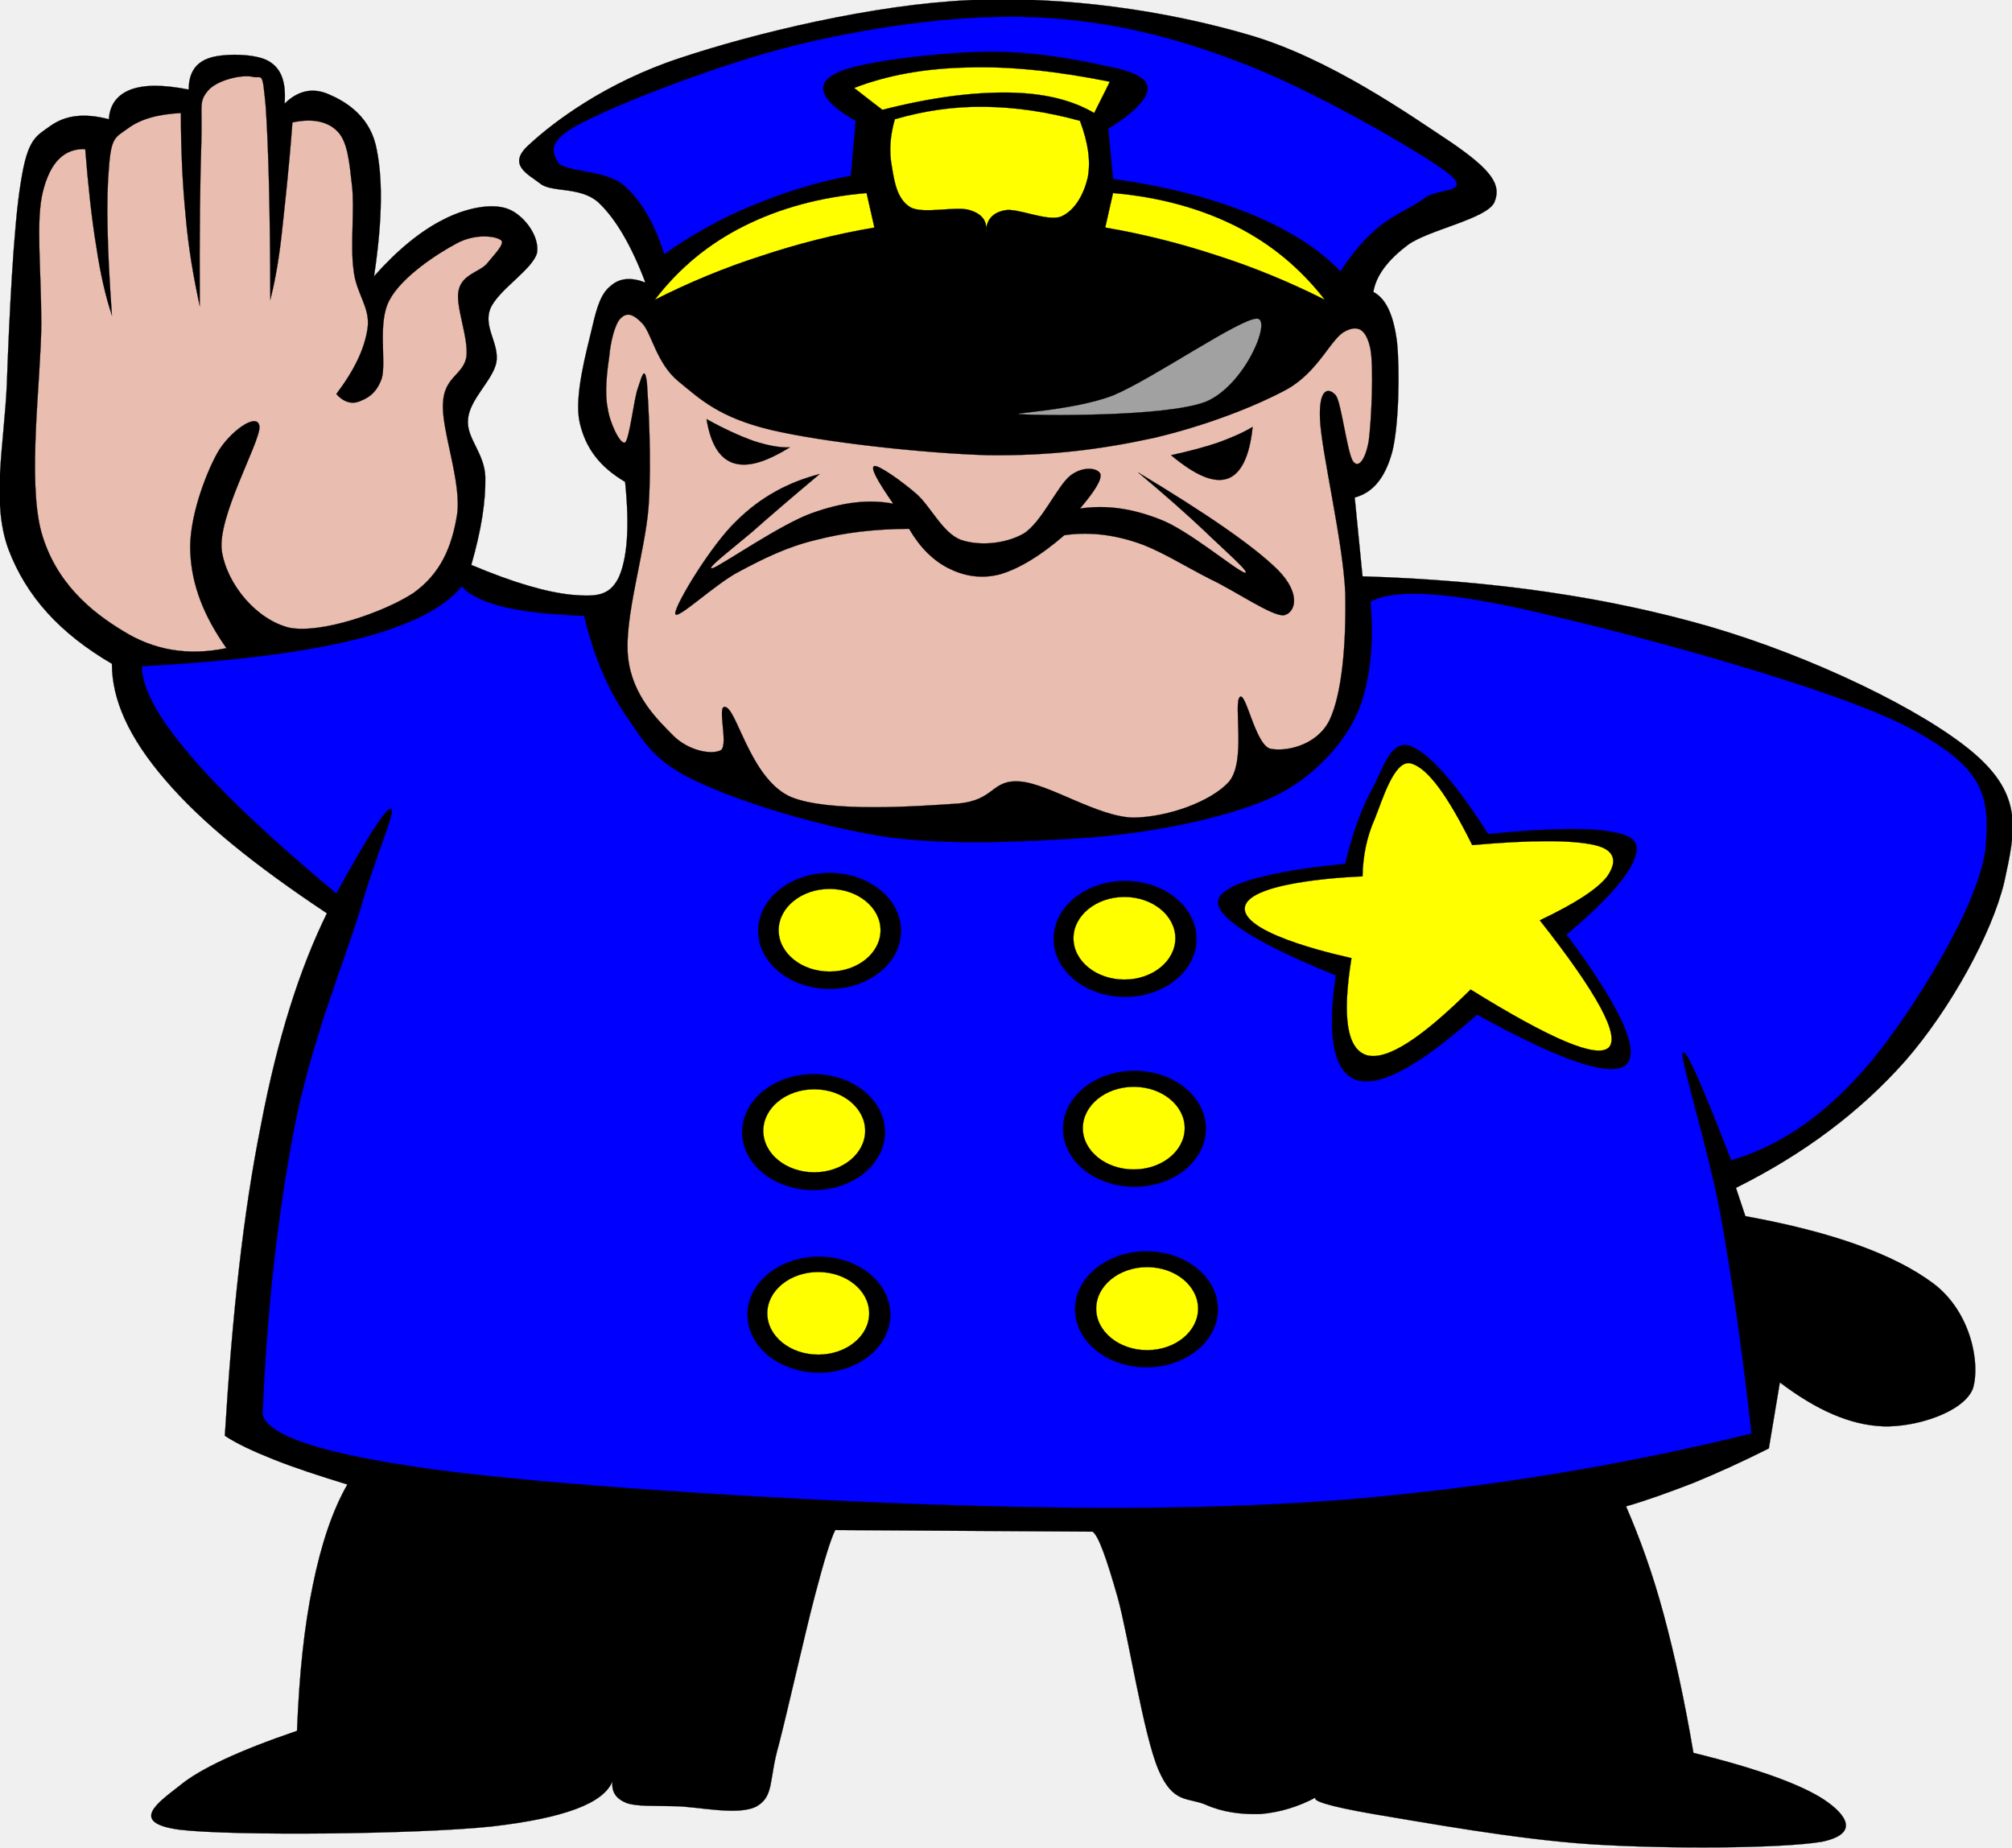
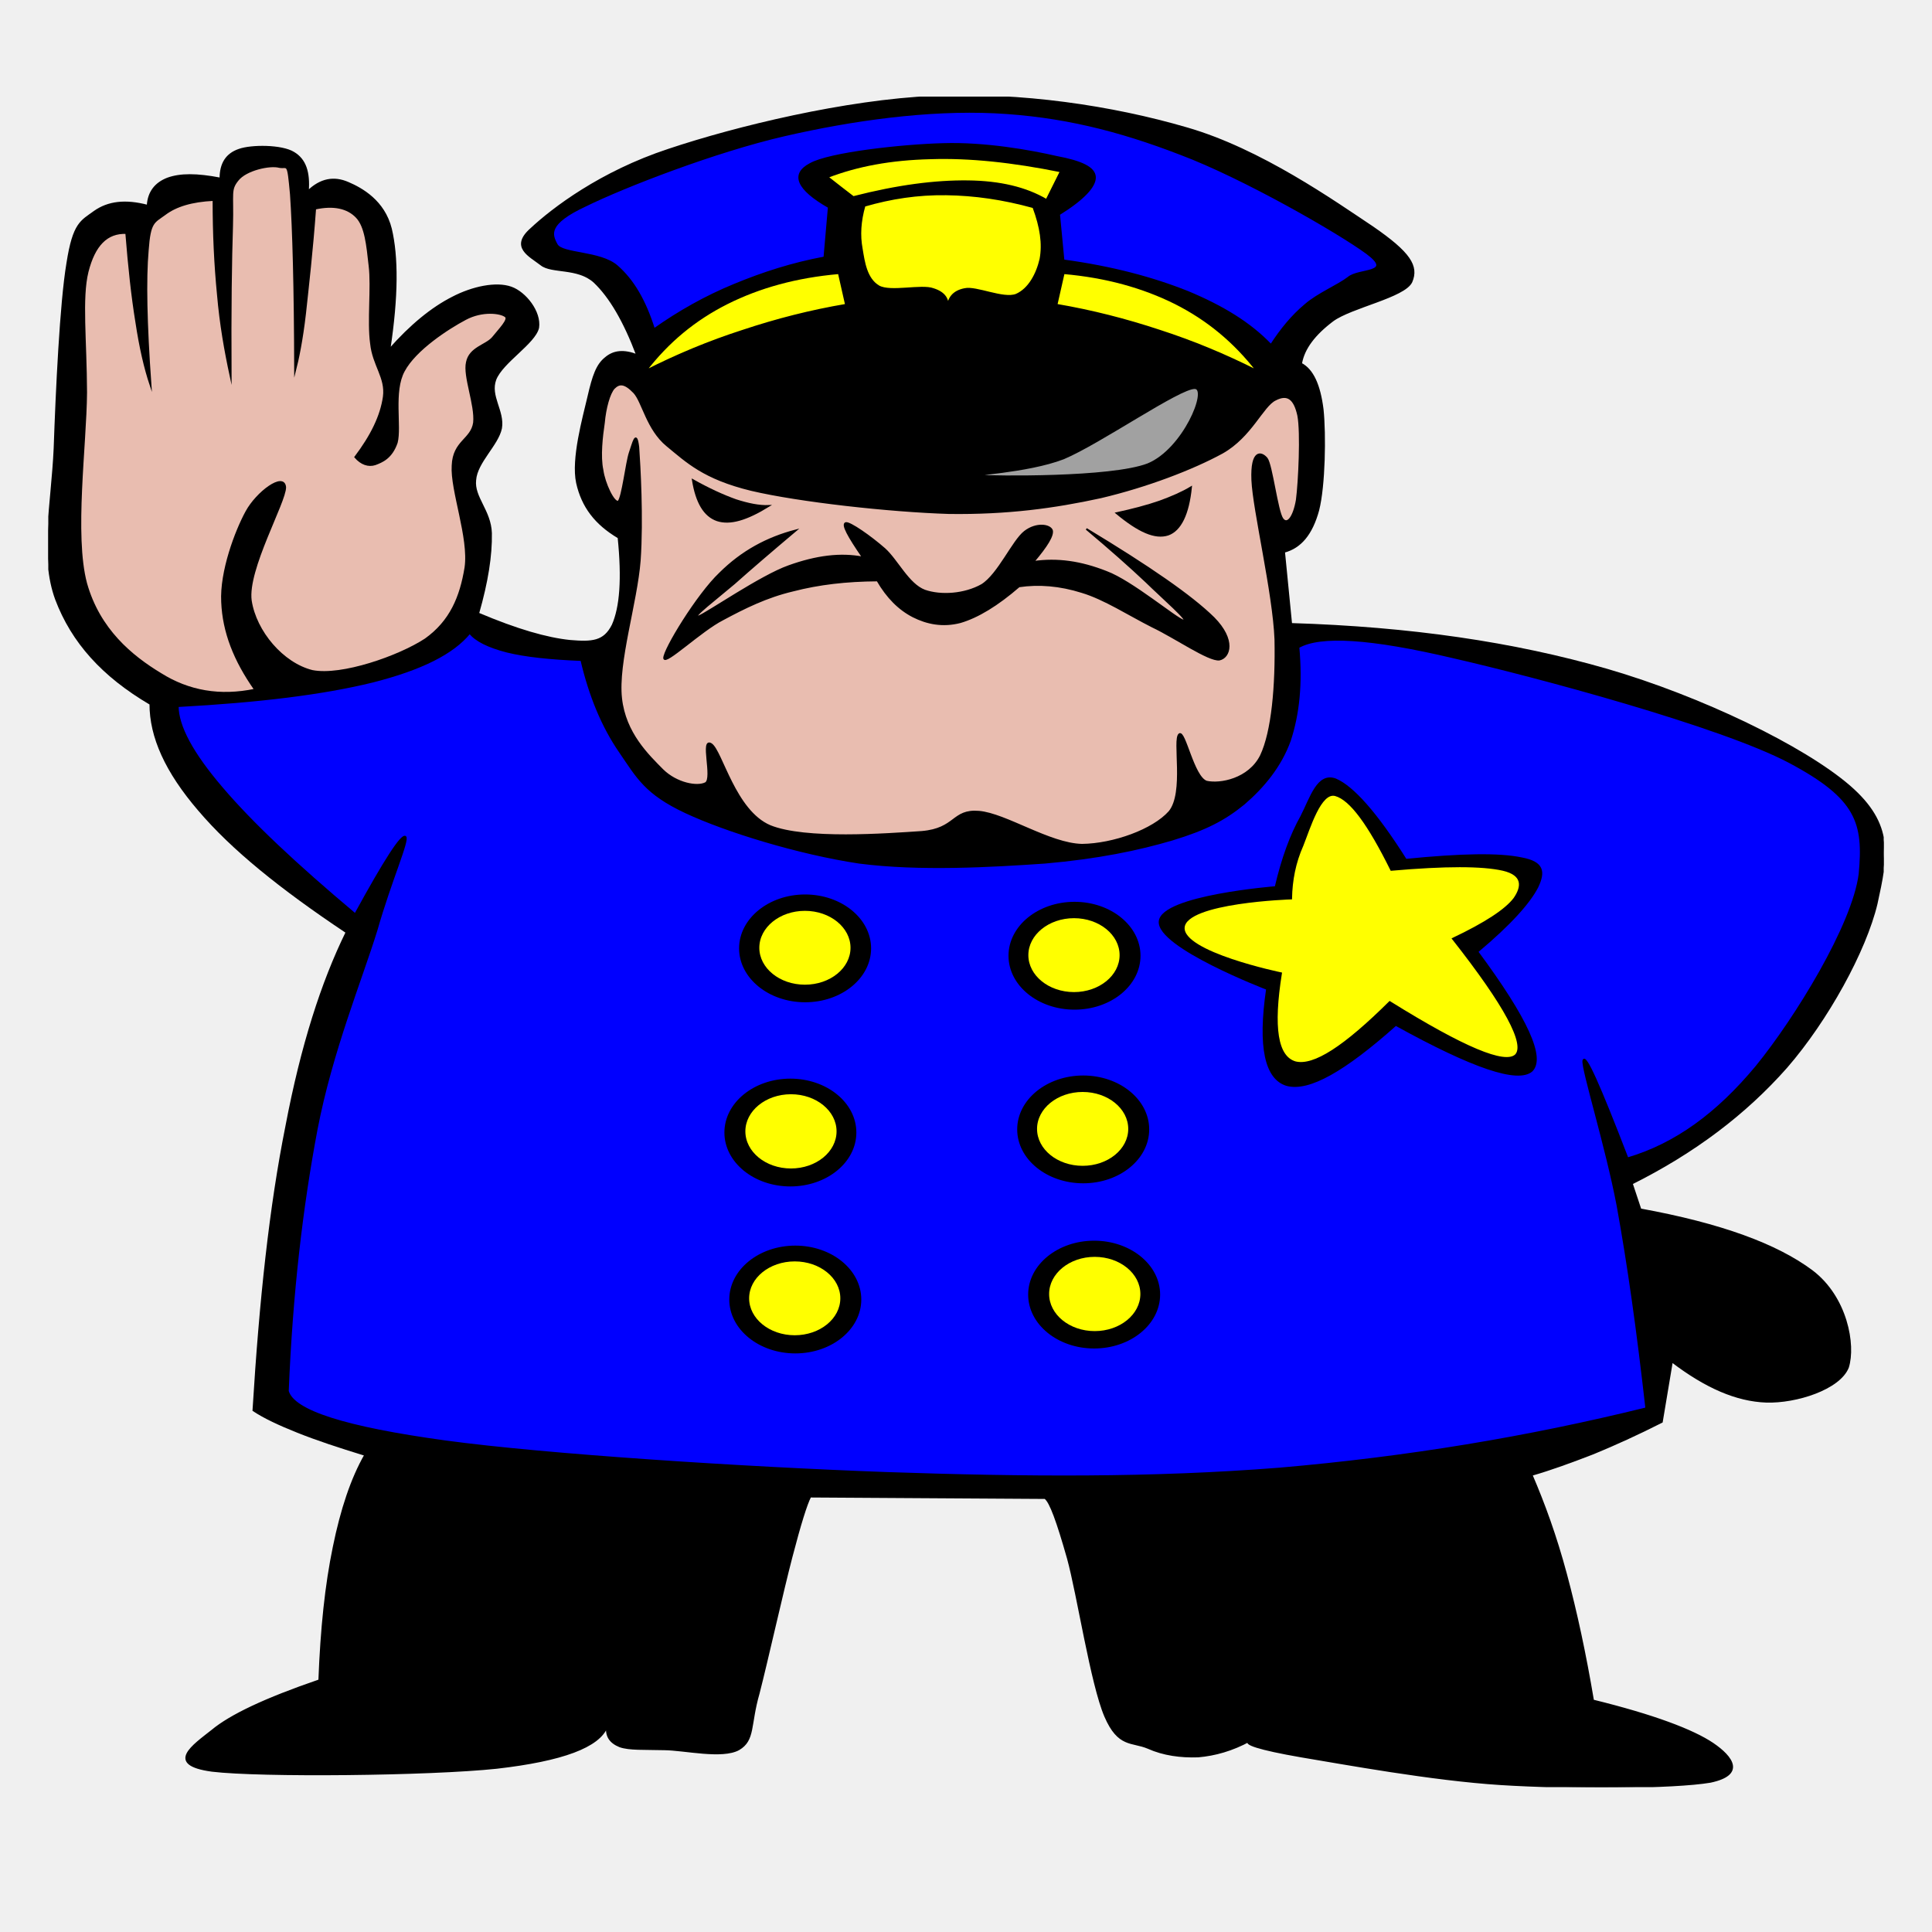
- <svg xmlns="http://www.w3.org/2000/svg" enable-background="new 0 0 361.168 331.604" height="331.604" overflow="visible" space="preserve" viewBox="0 0 361.168 331.604" width="361.168">
-   <g id="Layer_1">
-     <g>
-       <path clip-rule="evenodd" d="     M115.848,50.706c-2.556-0.972-4.572-0.828-6.192,0.576c-1.692,1.332-2.448,3.492-3.384,7.596     c-0.972,4.14-3.24,12.168-2.232,16.884c1.044,4.68,3.636,8.064,8.172,10.728c0.828,8.136,0.396,13.68-1.152,17.172     c-1.692,3.348-4.032,3.456-8.424,3.096c-4.536-0.468-10.368-2.124-18.036-5.364c1.8-6.264,2.592-11.34,2.52-15.768     c-0.144-4.392-3.492-7.02-3.096-10.404c0.252-3.528,4.392-6.912,5.076-10.152c0.576-3.384-2.34-6.3-1.116-9.576     c1.332-3.42,7.704-7.128,8.424-10.152c0.468-3.132-2.556-6.912-5.328-7.884c-2.916-1.044-7.56-0.108-11.556,1.98     c-3.996,2.016-8.172,5.4-12.384,10.152c1.584-10.44,1.584-18.18,0.288-23.652c-1.368-5.472-5.76-7.884-8.46-9.036     c-2.772-1.188-5.4-0.72-7.884,1.692c0.288-3.744-0.504-6.228-2.808-7.596c-2.34-1.44-8.316-1.44-10.728-0.576     c-2.448,0.828-3.672,2.664-3.672,5.652c-4.68-0.9-7.92-0.9-10.404,0c-2.34,0.9-3.78,2.628-3.924,5.328     c-4.428-1.152-7.776-0.72-10.44,1.152c-2.628,1.908-4.14,2.231-5.364,10.116c-1.332,7.848-2.124,25.2-2.52,36.36     C0.72,80.046-1.584,90.126,1.512,98.586c3.204,8.46,9.216,15.084,18.576,20.556c0,6.48,3.06,13.284,9.576,20.844     c6.48,7.596,16.02,15.3,29.016,23.94c-4.824,9.828-8.82,22.176-11.844,38.016c-3.168,15.805-5.148,34.021-6.48,55.764     c2.124,1.404,5.04,2.773,8.748,4.248c3.708,1.477,7.992,2.881,13.248,4.5c-2.664,4.645-4.68,10.656-6.192,18.037     c-1.548,7.451-2.448,15.984-2.844,26.172c-10.656,3.637-17.496,6.875-21.096,9.863c-3.636,2.881-9.324,6.625,0,7.885     c9.576,1.152,42.732,0.828,56.016-0.576c12.924-1.477,20.16-4.141,21.708-8.137c-0.216,1.873,0.576,3.133,2.52,3.924     c1.872,0.648,4.788,0.469,8.748,0.576c3.996,0.037,11.376,1.801,14.652,0c3.132-1.836,2.124-4.752,3.924-10.979     c1.656-6.408,4.788-20.377,6.48-26.785c1.692-6.48,2.916-10.367,3.672-11.809l46.189,0.289c1.043,0.721,2.447,4.607,4.5,11.809     c1.979,7.164,4.607,24.623,7.344,30.996c2.627,6.084,5.256,4.859,8.424,6.191c3.061,1.367,6.443,1.799,9.863,1.691     c3.313-0.287,6.697-1.225,10.152-3.096c-1.439,0.576,1.801,1.656,10.115,3.096c8.316,1.369,25.668,4.572,39.277,5.436     c13.607,0.865,34.02,0.756,41.256-0.467c6.84-1.439,4.355-4.861,0.467-7.488c-3.924-2.629-11.627-5.545-23.543-8.461     c-1.584-9.322-3.313-17.314-5.328-24.803s-4.32-13.789-6.768-19.441c3.852-1.115,7.703-2.52,12.096-4.211     c4.283-1.764,8.748-3.779,13.535-6.191l1.98-11.844c6.66,5.039,12.672,7.668,18.576,7.883c5.867,0.18,14.363-2.52,16.057-6.732     c1.402-4.391-0.252-13.752-7.057-18.898c-6.947-5.186-17.928-9.217-33.768-12.098l-1.693-5.076     c12.277-6.119,22.32-13.68,30.42-22.822c8.064-9.252,15.553-22.861,17.748-32.077c2.018-9.252,3.42-15.444-5.363-23.04     c-9.035-7.776-29.16-17.46-47.592-22.824c-18.504-5.328-38.881-8.28-62.244-9l-1.404-14.148c3.24-0.864,5.436-3.456,6.732-8.172     c1.225-4.824,1.367-14.832,0.863-19.728c-0.611-4.86-1.979-7.812-4.248-9c0.504-2.988,2.629-5.76,6.229-8.46     c3.637-2.664,14.076-4.644,15.48-7.596c1.332-3.096-0.324-5.688-7.596-10.692c-7.596-5.04-22.068-15.264-36.613-19.44     c-14.688-4.284-32.65-6.948-49.859-6.192c-17.28,0.756-38.772,5.94-52.128,10.404c-13.356,4.392-22.788,11.556-27.036,15.516     c-4.104,3.6-0.252,5.292,1.98,7.02c2.052,1.656,7.2,0.468,10.44,3.384C110.52,39.258,113.328,44.046,115.848,50.706z" fill-rule="evenodd" stroke="#000000" stroke-miterlimit="10" stroke-width="0.036" />
-       <path clip-rule="evenodd" d="     M40.644,116.334c-6.876,1.44-13.068,0.36-18.576-3.096c-5.724-3.456-12.096-8.676-14.652-17.748     c-2.52-9.432-0.072-27.144,0-37.44C7.379,47.754,6.408,39.582,7.704,34.362c1.332-5.256,3.816-7.74,7.596-7.596     c0.54,6.732,1.152,12.42,1.98,17.46c0.756,5.04,1.692,9.036,2.808,12.384c-0.864-12.132-1.044-20.808-0.54-26.46     c0.396-5.616,1.188-5.472,3.348-7.056c2.196-1.656,5.292-2.592,9.576-2.808c0,6.66,0.288,12.672,0.864,18.576     c0.504,5.832,1.44,11.052,2.52,16.056c-0.072-13.428,0.072-23.004,0.288-29.556c0.18-6.516-0.468-7.056,1.116-9     c1.584-2.016,6.3-3.06,8.172-2.556c1.692,0.324,1.656-1.26,2.268,5.364c0.468,6.768,0.792,18.036,0.828,34.632     c0.576-2.268,1.368-5.976,1.98-11.268c0.576-5.364,1.368-12.168,1.98-20.556c3.636-0.792,6.408-0.18,8.172,1.692     c1.728,1.836,2.052,5.4,2.52,9.576c0.504,4.14-0.324,10.872,0.288,15.192c0.432,4.284,3.024,6.66,2.52,10.44     c-0.54,3.78-2.412,7.596-5.616,11.844c1.188,1.368,2.592,1.836,3.924,1.404c1.332-0.504,3.204-1.224,4.248-4.248     c0.828-3.132-0.828-10.044,1.404-14.076c2.232-4.176,8.676-8.352,12.096-10.152c3.312-1.764,6.912-1.296,7.884-0.54     c0.828,0.576-1.26,2.628-2.52,4.212c-1.332,1.512-4.5,1.944-5.076,4.788c-0.648,2.736,1.764,8.352,1.404,11.844     c-0.504,3.384-4.032,3.6-4.212,8.424c-0.324,4.824,3.384,14.184,2.52,20.016c-0.936,5.76-2.916,10.548-7.884,14.076     c-5.184,3.384-16.488,7.344-22.248,6.192c-5.832-1.44-11.16-7.704-12.096-13.788c-0.828-6.084,6.804-19.332,6.768-22.248     c-0.252-2.952-5.58,1.008-7.632,4.788c-2.088,3.78-5.112,11.772-4.788,17.748C34.416,105.03,36.576,110.574,40.644,116.334z" fill="#E9BDB0" fill-rule="evenodd" stroke="#000000" stroke-miterlimit="10" stroke-width="0.036" />
-       <path clip-rule="evenodd" d="     M112.211,79.434c-0.9,0.396-2.772-3.564-3.132-6.192c-0.576-2.7-0.108-6.588,0.288-9.288c0.252-2.808,1.044-5.76,1.98-6.768     c1.044-1.044,2.088-1.08,3.96,0.864c1.692,1.836,2.556,7.2,6.48,10.404c3.888,3.168,7.2,6.444,16.596,8.712     c9.36,2.196,27.18,4.176,38.88,4.536c11.484,0.144,20.736-1.116,29.843-3.096c9.037-2.124,18.037-5.544,23.941-8.748     c5.688-3.204,7.92-9.216,10.439-10.404c2.412-1.26,3.779-0.18,4.5,3.096c0.648,3.312,0.18,13.104-0.289,16.596     c-0.574,3.312-1.836,5.004-2.807,3.672c-1.045-1.44-2.125-10.62-3.096-11.844c-1.08-1.296-3.098-1.728-2.846,4.248     c0.252,5.904,4.178,22.104,4.537,31.248c0.18,9.036-0.576,18.072-2.844,22.824c-2.34,4.644-8.029,5.688-10.693,5.076     c-2.627-0.9-4.283-10.152-5.363-9.288c-1.26,1.008,1.152,11.448-1.943,15.192c-3.205,3.6-11.016,6.408-17.209,6.48     c-6.408-0.144-14.975-6.012-20.268-6.48c-5.292-0.432-4.464,3.384-11.268,3.96c-6.984,0.468-22.896,1.656-29.844-1.152     c-6.948-2.952-9.504-14.652-11.556-16.056c-2.16-1.404,0.432,6.696-1.116,7.632c-1.656,0.864-5.724,0.108-8.46-2.556     c-2.844-2.88-7.416-7.2-8.172-14.076c-0.792-7.02,3.024-18.756,3.672-27.036c0.576-8.352-0.036-18.684-0.288-22.248     c-0.432-3.6-1.044-0.684-1.692,1.116C113.795,71.73,113.003,78.714,112.211,79.434z" fill="#E9BDB0" fill-rule="evenodd" stroke="#000000" stroke-miterlimit="10" stroke-width="0.036" />
-       <path clip-rule="evenodd" d="     M147.132,85.086c-5.688,1.476-10.62,4.14-14.94,8.424c-4.428,4.176-11.052,15.048-10.98,16.632c0.108,1.44,7.2-5.4,11.556-7.596     c4.248-2.268,8.568-4.428,13.788-5.652c5.148-1.332,10.512-1.944,16.632-1.98c1.944,3.348,4.284,5.652,7.02,7.056     c2.7,1.368,5.796,2.016,9.288,1.116c3.455-1.008,7.309-3.348,11.557-7.02c3.852-0.576,8.027-0.252,12.383,1.116     c4.428,1.332,9.18,4.428,13.824,6.768c4.5,2.124,11.125,6.732,13.213,6.48c2.051-0.432,3.168-3.852-1.117-8.172     c-4.391-4.32-12.744-10.044-25.055-17.46c4.68,3.924,8.566,7.344,11.807,10.404c3.133,3.06,8.641,7.812,7.344,7.596     c-1.547-0.396-10.188-7.704-15.227-9.576c-5.041-1.98-9.648-2.628-14.365-1.944c2.701-3.168,3.924-5.184,3.672-6.192     c-0.395-1.08-3.059-1.512-5.363,0.252c-2.34,1.8-5.148,8.388-8.424,10.44c-3.384,1.908-8.064,2.232-11.268,1.116     c-3.24-1.224-5.4-5.94-7.884-8.172c-2.772-2.412-6.84-5.256-7.632-5.076c-0.792,0.252,0.468,2.556,3.384,6.768     c-4.392-0.864-9.216-0.252-14.616,1.692c-5.436,1.908-16.02,9.216-17.748,9.864c-1.728,0.468,3.672-3.636,7.02-6.48     C138.204,92.646,142.2,89.226,147.132,85.086z" fill-rule="evenodd" stroke="#000000" stroke-miterlimit="10" stroke-width="0.036" />
-       <path clip-rule="evenodd" d="     M141.768,80.298c-1.872,0.072-4.032-0.36-6.48-1.152c-2.52-0.9-5.292-2.16-8.46-3.924c0.72,4.392,2.268,7.02,4.788,7.884     C134.171,83.934,137.375,82.998,141.768,80.298z" fill-rule="evenodd" stroke="#000000" stroke-miterlimit="10" stroke-width="0.036" />
-       <path clip-rule="evenodd" d="     M210.203,81.702c3.133-0.684,6.049-1.44,8.461-2.268c2.377-0.864,4.535-1.8,6.191-2.808c-0.539,5.328-2.088,8.424-4.5,9.288     C217.8,86.742,214.595,85.338,210.203,81.702z" fill-rule="evenodd" stroke="#000000" stroke-miterlimit="10" stroke-width="0.036" />
-       <path clip-rule="evenodd" d="     M183.167,74.358c-2.736-0.18,9.432-0.612,16.633-3.384c7.164-2.988,22.967-13.968,25.883-13.788     c2.664,0.144-2.232,12.06-9.287,14.94C209.125,74.898,186.011,74.574,183.167,74.358z" fill="#A1A1A1" fill-rule="evenodd" stroke="#000000" stroke-miterlimit="10" stroke-width="0.036" />
-       <path clip-rule="evenodd" d="     M237.816,53.802c-6.229-3.132-12.564-5.76-19.152-7.884c-6.66-2.196-13.32-3.888-20.268-5.076l1.404-6.192     c8.314,0.72,15.588,2.736,21.959,5.904C228.132,43.758,233.351,48.078,237.816,53.802z" fill="#FFFF00" fill-rule="evenodd" stroke="#000000" stroke-miterlimit="10" stroke-width="0.036" />
-       <path clip-rule="evenodd" d="     M117.54,53.802c6.192-3.132,12.528-5.76,19.152-7.884c6.624-2.196,13.284-3.888,20.268-5.076l-1.404-6.192     c-8.352,0.72-15.624,2.736-21.96,5.904C127.188,43.758,121.968,48.078,117.54,53.802z" fill="#FFFF00" fill-rule="evenodd" stroke="#000000" stroke-miterlimit="10" stroke-width="0.036" />
-       <path clip-rule="evenodd" d="     M160.632,21.402c-0.864,3.024-1.044,5.796-0.54,8.46c0.432,2.628,0.9,5.904,3.348,7.344c2.304,1.296,8.424-0.324,10.728,0.54     c2.304,0.72,3.096,2.088,2.808,3.96c0.036-2.16,1.116-3.528,3.384-3.96c2.232-0.504,7.595,2.088,10.117,1.116     c2.555-1.116,4.104-4.104,4.787-7.02c0.541-2.988,0.072-6.192-1.404-10.152c-6.012-1.656-11.592-2.448-17.171-2.52     C171.107,19.098,165.852,19.89,160.632,21.402z" fill="#FFFF00" fill-rule="evenodd" stroke="#000000" stroke-miterlimit="10" stroke-width="0.036" />
-       <path clip-rule="evenodd" d="     M153.324,15.786c5.868-2.268,12.528-3.492,20.268-3.672c7.668-0.252,16.164,0.648,25.632,2.556l-2.809,5.616v0     c-4.031-2.376-9.145-3.6-15.48-3.672c-6.408-0.072-13.788,0.864-22.536,3.096C156.708,18.414,155.016,17.118,153.324,15.786z" fill="#FFFF00" fill-rule="evenodd" stroke="#000000" stroke-miterlimit="10" stroke-width="0.036" />
-       <path clip-rule="evenodd" d="     M119.231,45.63c-1.764-5.544-4.068-9.576-7.308-12.384c-3.276-2.844-10.836-2.304-11.844-4.212     c-1.116-2.016-1.872-4.14,5.652-7.632c7.632-3.744,25.488-10.656,39.132-13.788c13.5-3.096,28.224-5.112,41.399-4.5     c13.033,0.648,24.264,3.42,36.613,8.172c12.275,4.608,30.959,15.3,36.611,19.44c5.473,4.068-1.621,3.024-3.637,4.788     c-2.088,1.584-5.975,3.168-8.459,5.328c-2.592,2.16-4.752,4.788-6.768,7.884c-4.105-4.284-9.506-7.56-16.346-10.404     c-6.875-2.736-14.939-4.896-24.479-6.192l-0.865-9.036c4.824-2.988,7.129-5.472,7.057-7.308c-0.107-1.836-2.592-3.023-7.596-3.96     c-5.184-1.188-14.041-2.771-22.249-2.52c-8.172,0.216-22.464,1.8-26.208,3.924c-3.78,1.98-2.556,4.932,3.672,8.46l-0.864,9.864     c-6.372,1.188-12.06,3.024-17.748,5.364C129.384,39.222,124.127,42.174,119.231,45.63z" fill="#0000FF" fill-rule="evenodd" stroke="#000000" stroke-miterlimit="10" stroke-width="0.036" />
-       <path clip-rule="evenodd" d="     M25.452,119.574c0.036,3.924,2.808,9.18,8.712,16.056c5.868,6.876,14.472,14.94,26.208,24.768     c5.868-10.692,9.108-15.66,9.864-15.192c0.756,0.576-2.88,8.568-5.652,18.288c-3.024,9.756-8.856,23.832-11.808,39.168     c-2.88,15.191-4.86,32.004-5.652,51.264c1.08,3.924,11.232,7.164,30.996,9.863c19.944,2.701,59.004,5.186,86.76,6.193     c27.468,0.936,52.308,1.115,77.437-0.865c25.092-2.16,48.707-6.047,72.107-11.807c-1.729-15.336-3.564-28.26-5.652-39.744     c-2.195-11.557-6.984-26.82-6.73-28.441c0.359-1.475,3.131,4.717,8.711,19.152c9.396-2.771,17.568-8.676,25.344-18     c7.705-9.432,19.008-27.719,20.305-37.763c0.936-10.044-0.432-14.868-13.824-21.96c-13.535-7.128-49.896-16.848-66.168-20.556     c-16.271-3.816-26.137-4.428-30.42-1.98c0.648,7.128,0.035,13.104-1.691,18.324c-1.836,5.076-5.221,9.108-9.037,12.384     c-3.889,3.168-7.561,5.04-14.076,7.02c-6.695,1.98-14.723,3.636-25.055,4.536c-10.441,0.72-24.769,1.548-36.613,0     c-11.988-1.8-26.136-6.156-34.092-9.864c-7.956-3.708-9.54-6.876-12.96-11.844c-3.456-5.004-5.94-11.016-7.596-18.036     c-6.192-0.252-10.98-0.756-14.652-1.656c-3.636-0.936-6.12-2.16-7.308-3.672c-3.312,4.032-9.504,7.128-19.152,9.576     C54.036,117.162,41.543,118.71,25.452,119.574z" fill="#0000FF" fill-rule="evenodd" stroke="#000000" stroke-miterlimit="10" stroke-width="0.036" />
-       <path clip-rule="evenodd" d="     M218.664,161.802c0.432-4.968,22.824-6.732,22.824-6.732c1.332-5.724,3.061-10.332,5.039-13.824     c1.908-3.708,3.24-8.604,6.77-7.308c3.383,1.44,7.99,6.552,13.822,15.768c10.908-1.08,18.361-1.224,22.789-0.288     c4.248,0.792,4.535,2.628,3.096,5.652c-1.584,3.06-5.291,7.236-11.809,12.672c9.865,13.283,13.248,20.844,10.693,23.363     c-2.736,2.34-11.521-0.611-26.748-9c-10.189,9.037-17.1,12.924-21.42,11.809c-4.176-1.225-5.617-7.416-3.924-18.863     C239.796,175.051,218.232,166.807,218.664,161.802z" fill-rule="evenodd" stroke="#000000" stroke-miterlimit="10" stroke-width="0.036" />
-       <path clip-rule="evenodd" d="     M223.451,162.954c0.434-5.004,21.133-5.652,21.133-5.652c0.072-3.6,0.721-7.02,2.232-10.404c1.367-3.42,3.527-10.692,6.48-9.864     c2.951,0.828,6.479,5.58,10.979,14.652c10.656-0.936,17.893-0.936,21.996,0c4.033,0.936,3.854,3.276,2.232,5.616     c-1.691,2.232-5.725,4.86-12.096,7.884c10.367,13.14,14.4,20.701,12.385,22.824c-2.125,2.016-10.297-1.404-24.805-10.404     c-8.928,8.82-14.939,12.709-18.576,11.809c-3.6-1.045-4.535-6.732-2.809-17.461C242.603,171.953,223.019,167.922,223.451,162.954     z" fill="#FFFF00" fill-rule="evenodd" stroke="#000000" stroke-miterlimit="10" stroke-width="0.036" />
-       <path clip-rule="evenodd" d="     M148.919,156.682c7.075,0,12.816,4.661,12.816,10.404c0,5.742-5.741,10.404-12.816,10.404c-7.074,0-12.816-4.662-12.816-10.404     C136.104,161.343,141.845,156.682,148.919,156.682" fill-rule="evenodd" stroke="#000000" stroke-miterlimit="10" stroke-width="0.036" />
-       <path clip-rule="evenodd" d="     M148.919,159.55c5.048,0,9.144,3.323,9.144,7.417c0,4.092-4.096,7.416-9.144,7.416c-5.047,0-9.144-3.324-9.144-7.416     C139.775,162.873,143.872,159.55,148.919,159.55" fill="#FFFF00" fill-rule="evenodd" stroke="#000000" stroke-miterlimit="10" stroke-width="0.036" />
-       <path clip-rule="evenodd" d="     M201.96,158.122c7.074,0,12.814,4.661,12.814,10.403c0,5.744-5.74,10.404-12.814,10.404c-7.076,0-12.816-4.66-12.816-10.404     C189.144,162.783,194.884,158.122,201.96,158.122" fill-rule="evenodd" stroke="#000000" stroke-miterlimit="10" stroke-width="0.036" />
-       <path clip-rule="evenodd" d="     M201.839,160.99c5.047,0,9.145,3.323,9.145,7.417s-4.098,7.416-9.145,7.416s-9.145-3.322-9.145-7.416     S196.792,160.99,201.839,160.99" fill="#FFFF00" fill-rule="evenodd" stroke="#000000" stroke-miterlimit="10" stroke-width="0.036" />
-       <path clip-rule="evenodd" d="     M203.64,192.201c7.074,0,12.816,4.662,12.816,10.404c0,5.744-5.742,10.404-12.816,10.404s-12.816-4.66-12.816-10.404     C190.824,196.863,196.566,192.201,203.64,192.201" fill-rule="evenodd" stroke="#000000" stroke-miterlimit="10" stroke-width="0.036" />
-       <path clip-rule="evenodd" d="     M203.519,195.07c5.049,0,9.145,3.322,9.145,7.416s-4.096,7.416-9.145,7.416c-5.047,0-9.143-3.322-9.143-7.416     S198.472,195.07,203.519,195.07" fill="#FFFF00" fill-rule="evenodd" stroke="#000000" stroke-miterlimit="10" stroke-width="0.036" />
-       <path clip-rule="evenodd" d="     M205.8,224.602c7.074,0,12.814,4.662,12.814,10.404s-5.74,10.404-12.814,10.404s-12.816-4.662-12.816-10.404     S198.726,224.602,205.8,224.602" fill-rule="evenodd" stroke="#000000" stroke-miterlimit="10" stroke-width="0.036" />
-       <path clip-rule="evenodd" d="     M205.919,227.434c5.047,0,9.145,3.338,9.145,7.453c0,4.113-4.098,7.451-9.145,7.451s-9.145-3.338-9.145-7.451     C196.775,230.771,200.873,227.434,205.919,227.434" fill="#FFFF00" fill-rule="evenodd" stroke="#000000" stroke-miterlimit="10" stroke-width="0.036" />
-       <path clip-rule="evenodd" d="     M147,225.563c7.075,0,12.816,4.66,12.816,10.404c0,5.742-5.741,10.402-12.816,10.402c-7.074,0-12.816-4.66-12.816-10.402     C134.184,230.223,139.925,225.563,147,225.563" fill-rule="evenodd" stroke="#000000" stroke-miterlimit="10" stroke-width="0.036" />
-       <path clip-rule="evenodd" d="     M146.879,228.311c5.048,0,9.144,3.322,9.144,7.416s-4.096,7.416-9.144,7.416c-5.047,0-9.144-3.322-9.144-7.416     S141.832,228.311,146.879,228.311" fill="#FFFF00" fill-rule="evenodd" stroke="#000000" stroke-miterlimit="10" stroke-width="0.036" />
-       <path clip-rule="evenodd" d="     M146.04,192.803c7.075,0,12.816,4.66,12.816,10.402c0,5.744-5.741,10.404-12.816,10.404c-7.074,0-12.816-4.66-12.816-10.404     C133.224,197.463,138.965,192.803,146.04,192.803" fill-rule="evenodd" stroke="#000000" stroke-miterlimit="10" stroke-width="0.036" />
-       <path clip-rule="evenodd" d="     M146.16,195.514c5.047,0,9.144,3.338,9.144,7.453c0,4.113-4.097,7.451-9.144,7.451s-9.144-3.338-9.144-7.451     C137.016,198.852,141.112,195.514,146.16,195.514" fill="#FFFF00" fill-rule="evenodd" stroke="#000000" stroke-miterlimit="10" stroke-width="0.036" />
-     </g>
+ <svg xmlns="http://www.w3.org/2000/svg" width="40" height="40" viewBox="0 0 40 40" fill="none">
+   <g clip-path="url(#clip0_2886_5852)">
+     <path fill-rule="evenodd" clip-rule="evenodd" d="M13.189 7.352C12.92 7.249 12.708 7.264 12.537 7.412C12.359 7.553 12.28 7.781 12.181 8.214C12.079 8.651 11.84 9.499 11.946 9.996C12.056 10.49 12.329 10.847 12.806 11.129C12.893 11.987 12.848 12.572 12.685 12.941C12.507 13.294 12.261 13.306 11.799 13.268C11.321 13.218 10.708 13.044 9.901 12.702C10.09 12.04 10.174 11.505 10.166 11.037C10.151 10.574 9.799 10.296 9.84 9.939C9.867 9.567 10.303 9.21 10.374 8.868C10.435 8.511 10.128 8.203 10.257 7.857C10.397 7.496 11.068 7.105 11.143 6.786C11.193 6.455 10.874 6.056 10.583 5.953C10.276 5.843 9.787 5.942 9.367 6.162C8.947 6.375 8.507 6.732 8.064 7.234C8.231 6.132 8.231 5.315 8.094 4.737C7.95 4.16 7.488 3.905 7.204 3.784C6.913 3.658 6.636 3.708 6.375 3.962C6.405 3.567 6.322 3.305 6.079 3.161C5.833 3.009 5.204 3.009 4.951 3.1C4.693 3.187 4.564 3.381 4.564 3.696C4.072 3.601 3.731 3.601 3.47 3.696C3.223 3.791 3.072 3.974 3.057 4.259C2.591 4.137 2.239 4.183 1.958 4.38C1.682 4.582 1.523 4.616 1.394 5.448C1.254 6.276 1.17 8.108 1.129 9.286C1.076 10.448 0.833 11.512 1.159 12.405C1.496 13.298 2.129 13.997 3.113 14.575C3.113 15.259 3.435 15.977 4.121 16.775C4.803 17.577 5.807 18.39 7.174 19.302C6.666 20.339 6.246 21.642 5.928 23.314C5.594 24.982 5.386 26.905 5.246 29.2C5.469 29.348 5.776 29.493 6.166 29.648C6.556 29.804 7.007 29.953 7.56 30.123C7.28 30.614 7.068 31.248 6.909 32.027C6.746 32.813 6.651 33.714 6.61 34.789C5.488 35.173 4.769 35.515 4.39 35.831C4.007 36.135 3.409 36.53 4.39 36.663C5.397 36.784 8.886 36.75 10.284 36.602C11.643 36.446 12.405 36.165 12.568 35.743C12.545 35.941 12.628 36.074 12.833 36.157C13.03 36.226 13.336 36.207 13.753 36.218C14.174 36.222 14.95 36.408 15.295 36.218C15.624 36.024 15.518 35.717 15.708 35.059C15.882 34.383 16.211 32.908 16.389 32.232C16.567 31.548 16.696 31.138 16.776 30.986L21.636 31.016C21.745 31.092 21.893 31.503 22.109 32.263C22.317 33.019 22.594 34.862 22.882 35.534C23.158 36.176 23.435 36.047 23.768 36.188C24.09 36.332 24.446 36.378 24.806 36.366C25.154 36.336 25.51 36.237 25.874 36.039C25.722 36.1 26.063 36.214 26.938 36.366C27.813 36.511 29.639 36.849 31.071 36.94C32.502 37.031 34.65 37.02 35.411 36.891C36.131 36.739 35.87 36.378 35.46 36.1C35.048 35.823 34.237 35.515 32.983 35.207C32.817 34.223 32.635 33.38 32.423 32.589C32.211 31.799 31.968 31.134 31.711 30.537C32.116 30.42 32.521 30.271 32.983 30.093C33.434 29.907 33.904 29.694 34.407 29.439L34.616 28.189C35.316 28.721 35.949 28.999 36.57 29.021C37.188 29.04 38.081 28.756 38.26 28.311C38.407 27.847 38.233 26.859 37.517 26.316C36.786 25.769 35.631 25.343 33.964 25.039L33.786 24.504C35.078 23.858 36.135 23.06 36.987 22.095C37.835 21.118 38.623 19.682 38.854 18.709C39.066 17.733 39.214 17.079 38.29 16.277C37.339 15.457 35.222 14.434 33.282 13.868C31.336 13.306 29.192 12.994 26.733 12.918L26.586 11.425C26.927 11.334 27.158 11.06 27.294 10.562C27.423 10.053 27.438 8.997 27.385 8.48C27.321 7.967 27.177 7.656 26.938 7.53C26.991 7.215 27.215 6.922 27.593 6.637C27.976 6.356 29.074 6.147 29.222 5.836C29.362 5.509 29.188 5.235 28.423 4.707C27.624 4.175 26.101 3.096 24.571 2.655C23.025 2.203 21.135 1.922 19.325 2.002C17.507 2.082 15.245 2.629 13.84 3.1C12.435 3.563 11.443 4.32 10.996 4.738C10.564 5.118 10.969 5.296 11.204 5.479C11.42 5.653 11.961 5.528 12.302 5.836C12.628 6.143 12.924 6.649 13.189 7.352Z" fill="black" stroke="black" stroke-width="0.036" stroke-miterlimit="10" />
+     <path fill-rule="evenodd" clip-rule="evenodd" d="M5.28 14.278C4.556 14.43 3.905 14.316 3.325 13.951C2.723 13.587 2.053 13.036 1.784 12.078C1.518 11.083 1.776 9.213 1.784 8.126C1.78 7.04 1.678 6.177 1.814 5.626C1.954 5.072 2.215 4.809 2.613 4.825C2.67 5.535 2.734 6.135 2.821 6.667C2.901 7.199 2.999 7.621 3.117 7.974C3.026 6.694 3.007 5.778 3.06 5.182C3.102 4.589 3.185 4.604 3.412 4.437C3.643 4.262 3.969 4.163 4.42 4.141C4.42 4.844 4.45 5.478 4.511 6.101C4.564 6.717 4.662 7.268 4.776 7.796C4.768 6.379 4.783 5.368 4.806 4.676C4.825 3.989 4.757 3.932 4.924 3.726C5.09 3.514 5.586 3.403 5.783 3.457C5.961 3.491 5.958 3.324 6.022 4.023C6.071 4.737 6.105 5.926 6.109 7.678C6.17 7.439 6.253 7.047 6.317 6.489C6.378 5.923 6.461 5.204 6.526 4.319C6.908 4.236 7.2 4.3 7.386 4.498C7.567 4.692 7.602 5.068 7.651 5.508C7.704 5.945 7.617 6.656 7.681 7.112C7.727 7.564 7.999 7.815 7.946 8.214C7.889 8.613 7.692 9.016 7.355 9.464C7.48 9.608 7.628 9.658 7.768 9.612C7.908 9.559 8.105 9.483 8.215 9.164C8.302 8.833 8.128 8.104 8.363 7.678C8.598 7.237 9.276 6.797 9.636 6.607C9.984 6.42 10.363 6.47 10.465 6.55C10.552 6.61 10.332 6.827 10.2 6.994C10.06 7.154 9.726 7.199 9.666 7.5C9.598 7.788 9.851 8.381 9.814 8.75C9.761 9.107 9.389 9.13 9.37 9.639C9.336 10.148 9.726 11.136 9.636 11.751C9.537 12.359 9.329 12.865 8.806 13.237C8.261 13.594 7.071 14.012 6.465 13.891C5.852 13.739 5.291 13.078 5.193 12.435C5.105 11.793 5.908 10.395 5.905 10.087C5.878 9.776 5.318 10.194 5.102 10.592C4.882 10.992 4.564 11.835 4.598 12.466C4.624 13.085 4.852 13.67 5.28 14.278Z" fill="#E9BDB0" stroke="black" stroke-width="0.036" stroke-miterlimit="10" />
+     <path fill-rule="evenodd" clip-rule="evenodd" d="M12.803 10.384C12.709 10.426 12.511 10.008 12.474 9.731C12.413 9.446 12.462 9.035 12.504 8.75C12.53 8.454 12.614 8.142 12.712 8.036C12.822 7.926 12.932 7.922 13.129 8.127C13.307 8.321 13.398 8.887 13.811 9.225C14.22 9.56 14.568 9.905 15.557 10.145C16.542 10.377 18.417 10.585 19.648 10.623C20.856 10.639 21.829 10.506 22.788 10.297C23.738 10.073 24.685 9.712 25.306 9.373C25.905 9.035 26.14 8.401 26.405 8.275C26.659 8.142 26.802 8.256 26.878 8.602C26.946 8.952 26.897 9.985 26.848 10.354C26.787 10.703 26.655 10.882 26.552 10.741C26.442 10.589 26.329 9.62 26.227 9.491C26.113 9.354 25.901 9.309 25.927 9.94C25.954 10.563 26.367 12.273 26.405 13.238C26.424 14.191 26.344 15.145 26.105 15.647C25.859 16.137 25.261 16.247 24.98 16.183C24.704 16.087 24.53 15.111 24.416 15.202C24.284 15.309 24.537 16.41 24.212 16.806C23.875 17.186 23.053 17.482 22.401 17.49C21.727 17.474 20.825 16.855 20.269 16.806C19.712 16.76 19.799 17.163 19.083 17.224C18.348 17.273 16.674 17.398 15.943 17.102C15.212 16.791 14.943 15.556 14.727 15.407C14.5 15.259 14.773 16.114 14.61 16.213C14.435 16.304 14.008 16.224 13.72 15.943C13.42 15.639 12.939 15.183 12.86 14.457C12.777 13.716 13.178 12.478 13.246 11.604C13.307 10.722 13.242 9.632 13.216 9.256C13.17 8.876 13.106 9.183 13.038 9.373C12.97 9.571 12.886 10.308 12.803 10.384Z" fill="#E9BDB0" stroke="black" stroke-width="0.036" stroke-miterlimit="10" />
+     <path fill-rule="evenodd" clip-rule="evenodd" d="M16.477 10.981C15.879 11.137 15.36 11.418 14.905 11.87C14.439 12.311 13.742 13.458 13.75 13.626C13.761 13.778 14.508 13.056 14.966 12.824C15.413 12.584 15.867 12.357 16.417 12.227C16.958 12.087 17.523 12.022 18.166 12.018C18.371 12.372 18.617 12.615 18.905 12.763C19.189 12.907 19.515 12.976 19.882 12.881C20.246 12.774 20.651 12.527 21.098 12.14C21.504 12.079 21.943 12.113 22.401 12.258C22.867 12.398 23.367 12.725 23.856 12.972C24.329 13.196 25.026 13.683 25.246 13.656C25.462 13.61 25.579 13.249 25.128 12.793C24.666 12.338 23.788 11.733 22.492 10.951C22.985 11.365 23.393 11.726 23.735 12.049C24.064 12.372 24.644 12.873 24.507 12.85C24.344 12.809 23.435 12.037 22.905 11.84C22.375 11.631 21.89 11.562 21.394 11.634C21.678 11.3 21.806 11.087 21.78 10.981C21.738 10.867 21.458 10.821 21.216 11.008C20.97 11.198 20.674 11.893 20.329 12.11C19.973 12.311 19.481 12.345 19.144 12.227C18.803 12.098 18.576 11.6 18.314 11.365C18.023 11.11 17.595 10.81 17.511 10.829C17.428 10.856 17.561 11.099 17.867 11.543C17.405 11.452 16.898 11.517 16.33 11.722C15.758 11.923 14.644 12.695 14.462 12.763C14.28 12.812 14.849 12.379 15.201 12.079C15.538 11.779 15.958 11.418 16.477 10.981Z" fill="black" stroke="black" stroke-width="0.036" stroke-miterlimit="10" />
+     <path fill-rule="evenodd" clip-rule="evenodd" d="M15.916 10.475C15.719 10.483 15.491 10.437 15.234 10.354C14.969 10.259 14.677 10.126 14.344 9.939C14.419 10.403 14.582 10.68 14.848 10.772C15.116 10.859 15.453 10.76 15.916 10.475Z" fill="black" stroke="black" stroke-width="0.036" stroke-miterlimit="10" />
+     <path fill-rule="evenodd" clip-rule="evenodd" d="M23.117 10.624C23.447 10.552 23.754 10.472 24.007 10.384C24.258 10.293 24.485 10.194 24.659 10.088C24.602 10.65 24.439 10.977 24.185 11.068C23.916 11.156 23.579 11.007 23.117 10.624Z" fill="black" stroke="black" stroke-width="0.036" stroke-miterlimit="10" />
+     <path fill-rule="evenodd" clip-rule="evenodd" d="M20.268 9.848C19.98 9.829 21.26 9.783 22.018 9.491C22.772 9.175 24.434 8.016 24.741 8.035C25.022 8.051 24.506 9.308 23.764 9.612C22.999 9.905 20.567 9.871 20.268 9.848Z" fill="#A1A1A1" stroke="black" stroke-width="0.036" stroke-miterlimit="10" />
+     <path fill-rule="evenodd" clip-rule="evenodd" d="M26.023 7.678C25.367 7.347 24.701 7.07 24.008 6.846C23.307 6.614 22.606 6.435 21.875 6.31L22.023 5.656C22.898 5.732 23.663 5.945 24.333 6.279C25.004 6.618 25.553 7.074 26.023 7.678Z" fill="#FFFF00" stroke="black" stroke-width="0.036" stroke-miterlimit="10" />
+     <path fill-rule="evenodd" clip-rule="evenodd" d="M13.367 7.678C14.019 7.347 14.685 7.07 15.382 6.846C16.079 6.614 16.78 6.435 17.515 6.31L17.367 5.656C16.488 5.732 15.723 5.945 15.056 6.279C14.382 6.618 13.833 7.074 13.367 7.678Z" fill="#FFFF00" stroke="black" stroke-width="0.036" stroke-miterlimit="10" />
+     <path fill-rule="evenodd" clip-rule="evenodd" d="M17.899 4.26C17.808 4.579 17.789 4.871 17.842 5.152C17.887 5.43 17.936 5.776 18.194 5.928C18.436 6.064 19.08 5.893 19.323 5.985C19.565 6.061 19.648 6.205 19.618 6.403C19.622 6.175 19.736 6.03 19.974 5.985C20.209 5.931 20.773 6.205 21.039 6.102C21.308 5.985 21.471 5.669 21.542 5.361C21.599 5.046 21.55 4.708 21.395 4.29C20.762 4.115 20.175 4.032 19.588 4.024C19.001 4.016 18.448 4.1 17.899 4.26Z" fill="#FFFF00" stroke="black" stroke-width="0.036" stroke-miterlimit="10" />
+     <path fill-rule="evenodd" clip-rule="evenodd" d="M17.133 3.665C17.75 3.426 18.451 3.297 19.265 3.278C20.072 3.251 20.966 3.346 21.962 3.548L21.667 4.14C21.242 3.89 20.704 3.76 20.038 3.753C19.364 3.745 18.587 3.844 17.667 4.08C17.489 3.943 17.311 3.806 17.133 3.665Z" fill="#FFFF00" stroke="black" stroke-width="0.036" stroke-miterlimit="10" />
+     <path fill-rule="evenodd" clip-rule="evenodd" d="M13.542 6.815C13.357 6.23 13.114 5.805 12.773 5.508C12.428 5.208 11.633 5.265 11.527 5.064C11.41 4.851 11.33 4.627 12.122 4.258C12.925 3.863 14.803 3.134 16.239 2.803C17.659 2.476 19.209 2.263 20.595 2.328C21.966 2.396 23.148 2.689 24.447 3.191C25.738 3.677 27.704 4.805 28.299 5.242C28.875 5.672 28.128 5.562 27.916 5.748C27.697 5.915 27.288 6.082 27.026 6.31C26.753 6.538 26.526 6.815 26.314 7.142C25.882 6.69 25.314 6.344 24.594 6.044C23.871 5.755 23.023 5.527 22.019 5.391L21.928 4.437C22.435 4.121 22.678 3.859 22.67 3.665C22.659 3.472 22.398 3.346 21.871 3.247C21.326 3.122 20.394 2.955 19.53 2.982C18.67 3.004 17.167 3.171 16.773 3.396C16.375 3.605 16.504 3.916 17.159 4.289L17.068 5.33C16.398 5.455 15.799 5.649 15.201 5.896C14.61 6.139 14.057 6.451 13.542 6.815Z" fill="#0000FF" stroke="black" stroke-width="0.036" stroke-miterlimit="10" />
+     <path fill-rule="evenodd" clip-rule="evenodd" d="M3.68 14.62C3.683 15.034 3.975 15.588 4.596 16.314C5.214 17.04 6.119 17.891 7.354 18.928C7.971 17.8 8.312 17.276 8.392 17.325C8.471 17.386 8.089 18.229 7.797 19.255C7.479 20.285 6.865 21.771 6.555 23.389C6.252 24.993 6.043 26.767 5.96 28.8C6.074 29.214 7.142 29.556 9.221 29.841C11.319 30.126 15.429 30.389 18.349 30.495C21.239 30.594 23.853 30.613 26.497 30.404C29.137 30.175 31.622 29.765 34.084 29.157C33.902 27.539 33.709 26.174 33.489 24.962C33.258 23.743 32.754 22.132 32.781 21.96C32.819 21.805 33.11 22.458 33.697 23.982C34.686 23.689 35.546 23.066 36.364 22.082C37.175 21.087 38.364 19.157 38.5 18.096C38.599 17.036 38.455 16.527 37.046 15.778C35.622 15.026 31.796 14 30.084 13.609C28.372 13.206 27.334 13.142 26.883 13.4C26.952 14.152 26.887 14.783 26.706 15.334C26.512 15.87 26.156 16.295 25.755 16.641C25.346 16.975 24.959 17.173 24.274 17.382C23.569 17.591 22.725 17.766 21.637 17.861C20.539 17.937 19.032 18.024 17.785 17.861C16.524 17.671 15.036 17.211 14.198 16.82C13.361 16.428 13.195 16.094 12.835 15.569C12.471 15.041 12.21 14.407 12.036 13.666C11.384 13.639 10.88 13.586 10.494 13.491C10.111 13.392 9.85 13.263 9.725 13.104C9.377 13.529 8.725 13.856 7.71 14.114C6.687 14.365 5.373 14.528 3.68 14.62Z" fill="#0000FF" stroke="black" stroke-width="0.036" stroke-miterlimit="10" />
+     <path fill-rule="evenodd" clip-rule="evenodd" d="M24.009 19.077C24.054 18.552 26.41 18.366 26.41 18.366C26.55 17.762 26.732 17.276 26.94 16.907C27.141 16.516 27.281 15.999 27.652 16.136C28.008 16.288 28.493 16.827 29.107 17.8C30.254 17.686 31.038 17.671 31.504 17.77C31.951 17.853 31.982 18.047 31.83 18.366C31.663 18.689 31.273 19.13 30.588 19.704C31.626 21.106 31.982 21.904 31.713 22.17C31.425 22.417 30.5 22.105 28.898 21.22C27.826 22.174 27.099 22.584 26.645 22.466C26.205 22.337 26.054 21.683 26.232 20.475C26.232 20.475 23.963 19.605 24.009 19.077Z" fill="black" stroke="black" stroke-width="0.036" stroke-miterlimit="10" />
+     <path fill-rule="evenodd" clip-rule="evenodd" d="M24.509 19.2C24.554 18.672 26.732 18.603 26.732 18.603C26.74 18.223 26.808 17.862 26.967 17.505C27.111 17.144 27.338 16.377 27.649 16.464C27.959 16.551 28.33 17.053 28.804 18.01C29.925 17.912 30.686 17.912 31.118 18.01C31.542 18.109 31.524 18.356 31.353 18.603C31.175 18.839 30.751 19.116 30.08 19.435C31.171 20.822 31.595 21.62 31.383 21.844C31.16 22.057 30.3 21.696 28.773 20.746C27.834 21.677 27.202 22.088 26.819 21.993C26.44 21.882 26.342 21.282 26.523 20.15C26.523 20.15 24.463 19.724 24.509 19.2Z" fill="#FFFF00" stroke="black" stroke-width="0.036" stroke-miterlimit="10" />
+     <path fill-rule="evenodd" clip-rule="evenodd" d="M16.669 18.537C17.413 18.537 18.017 19.029 18.017 19.635C18.017 20.241 17.413 20.733 16.669 20.733C15.925 20.733 15.32 20.241 15.32 19.635C15.32 19.029 15.925 18.537 16.669 18.537Z" fill="black" stroke="black" stroke-width="0.036" stroke-miterlimit="10" />
+     <path fill-rule="evenodd" clip-rule="evenodd" d="M16.665 18.84C17.196 18.84 17.627 19.191 17.627 19.623C17.627 20.055 17.196 20.405 16.665 20.405C16.134 20.405 15.703 20.055 15.703 19.623C15.703 19.191 16.134 18.84 16.665 18.84Z" fill="#FFFF00" stroke="black" stroke-width="0.036" stroke-miterlimit="10" />
+     <path fill-rule="evenodd" clip-rule="evenodd" d="M22.247 18.689C22.991 18.689 23.595 19.181 23.595 19.788C23.595 20.394 22.991 20.886 22.247 20.886C21.502 20.886 20.898 20.394 20.898 19.788C20.898 19.181 21.502 18.689 22.247 18.689Z" fill="black" stroke="black" stroke-width="0.036" stroke-miterlimit="10" />
+     <path fill-rule="evenodd" clip-rule="evenodd" d="M22.236 18.992C22.767 18.992 23.198 19.343 23.198 19.775C23.198 20.207 22.767 20.558 22.236 20.558C21.705 20.558 21.273 20.207 21.273 19.775C21.273 19.343 21.705 18.992 22.236 18.992Z" fill="#FFFF00" stroke="black" stroke-width="0.036" stroke-miterlimit="10" />
+     <path fill-rule="evenodd" clip-rule="evenodd" d="M22.427 22.285C23.171 22.285 23.775 22.777 23.775 23.383C23.775 23.989 23.171 24.481 22.427 24.481C21.682 24.481 21.078 23.989 21.078 23.383C21.078 22.777 21.682 22.285 22.427 22.285Z" fill="black" stroke="black" stroke-width="0.036" stroke-miterlimit="10" />
+     <path fill-rule="evenodd" clip-rule="evenodd" d="M22.415 22.59C22.946 22.59 23.377 22.941 23.377 23.373C23.377 23.805 22.946 24.155 22.415 24.155C21.884 24.155 21.453 23.805 21.453 23.373C21.453 22.941 21.884 22.59 22.415 22.59Z" fill="#FFFF00" stroke="black" stroke-width="0.036" stroke-miterlimit="10" />
+     <path fill-rule="evenodd" clip-rule="evenodd" d="M22.653 25.705C23.397 25.705 24.001 26.197 24.001 26.803C24.001 27.409 23.397 27.901 22.653 27.901C21.909 27.901 21.305 27.409 21.305 26.803C21.305 26.197 21.909 25.705 22.653 25.705Z" fill="black" stroke="black" stroke-width="0.036" stroke-miterlimit="10" />
+     <path fill-rule="evenodd" clip-rule="evenodd" d="M22.665 26.004C23.196 26.004 23.628 26.356 23.628 26.791C23.628 27.225 23.196 27.577 22.665 27.577C22.134 27.577 21.703 27.225 21.703 26.791C21.703 26.356 22.134 26.004 22.665 26.004Z" fill="#FFFF00" stroke="black" stroke-width="0.036" stroke-miterlimit="10" />
+     <path fill-rule="evenodd" clip-rule="evenodd" d="M16.466 25.807C17.21 25.807 17.814 26.299 17.814 26.905C17.814 27.511 17.21 28.003 16.466 28.003C15.721 28.003 15.117 27.511 15.117 26.905C15.117 26.299 15.721 25.807 16.466 25.807Z" fill="black" stroke="black" stroke-width="0.036" stroke-miterlimit="10" />
+     <path fill-rule="evenodd" clip-rule="evenodd" d="M16.454 26.098C16.985 26.098 17.416 26.448 17.416 26.88C17.416 27.312 16.985 27.663 16.454 27.663C15.923 27.663 15.492 27.312 15.492 26.88C15.492 26.448 15.923 26.098 16.454 26.098Z" fill="#FFFF00" stroke="black" stroke-width="0.036" stroke-miterlimit="10" />
+     <path fill-rule="evenodd" clip-rule="evenodd" d="M16.364 22.35C17.108 22.35 17.712 22.841 17.712 23.448C17.712 24.054 17.108 24.546 16.364 24.546C15.62 24.546 15.016 24.054 15.016 23.448C15.016 22.841 15.62 22.35 16.364 22.35Z" fill="black" stroke="black" stroke-width="0.036" stroke-miterlimit="10" />
+     <path fill-rule="evenodd" clip-rule="evenodd" d="M16.376 22.637C16.907 22.637 17.338 22.989 17.338 23.423C17.338 23.858 16.907 24.21 16.376 24.21C15.845 24.21 15.414 23.858 15.414 23.423C15.414 22.989 15.845 22.637 16.376 22.637Z" fill="#FFFF00" stroke="black" stroke-width="0.036" stroke-miterlimit="10" />
  </g>
+   <defs>
+     <clipPath id="clip0_2886_5852">
+       <rect width="38" height="35" fill="white" transform="translate(1 2)" />
+     </clipPath>
+   </defs>
</svg>
